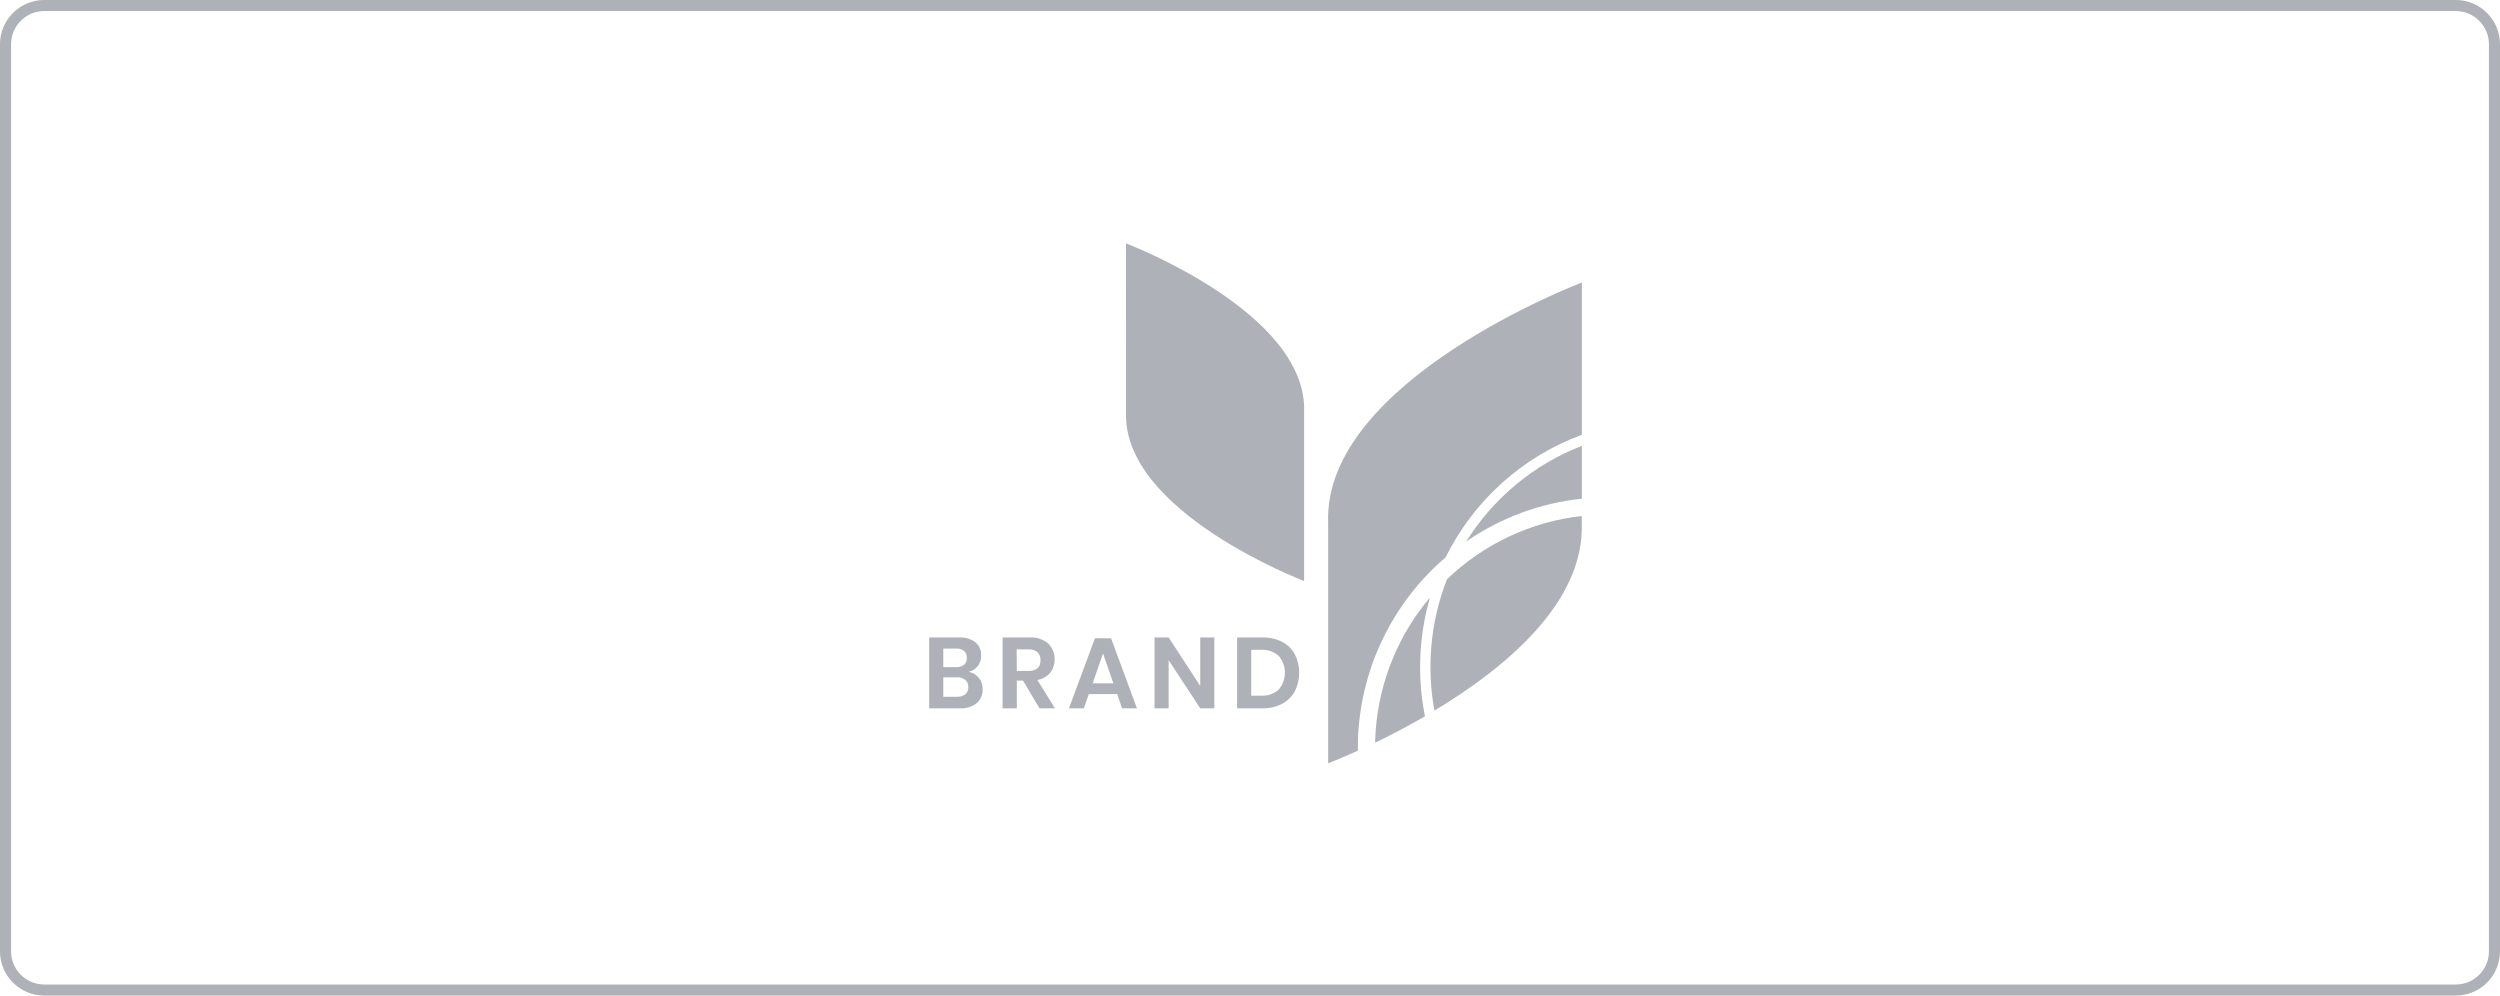
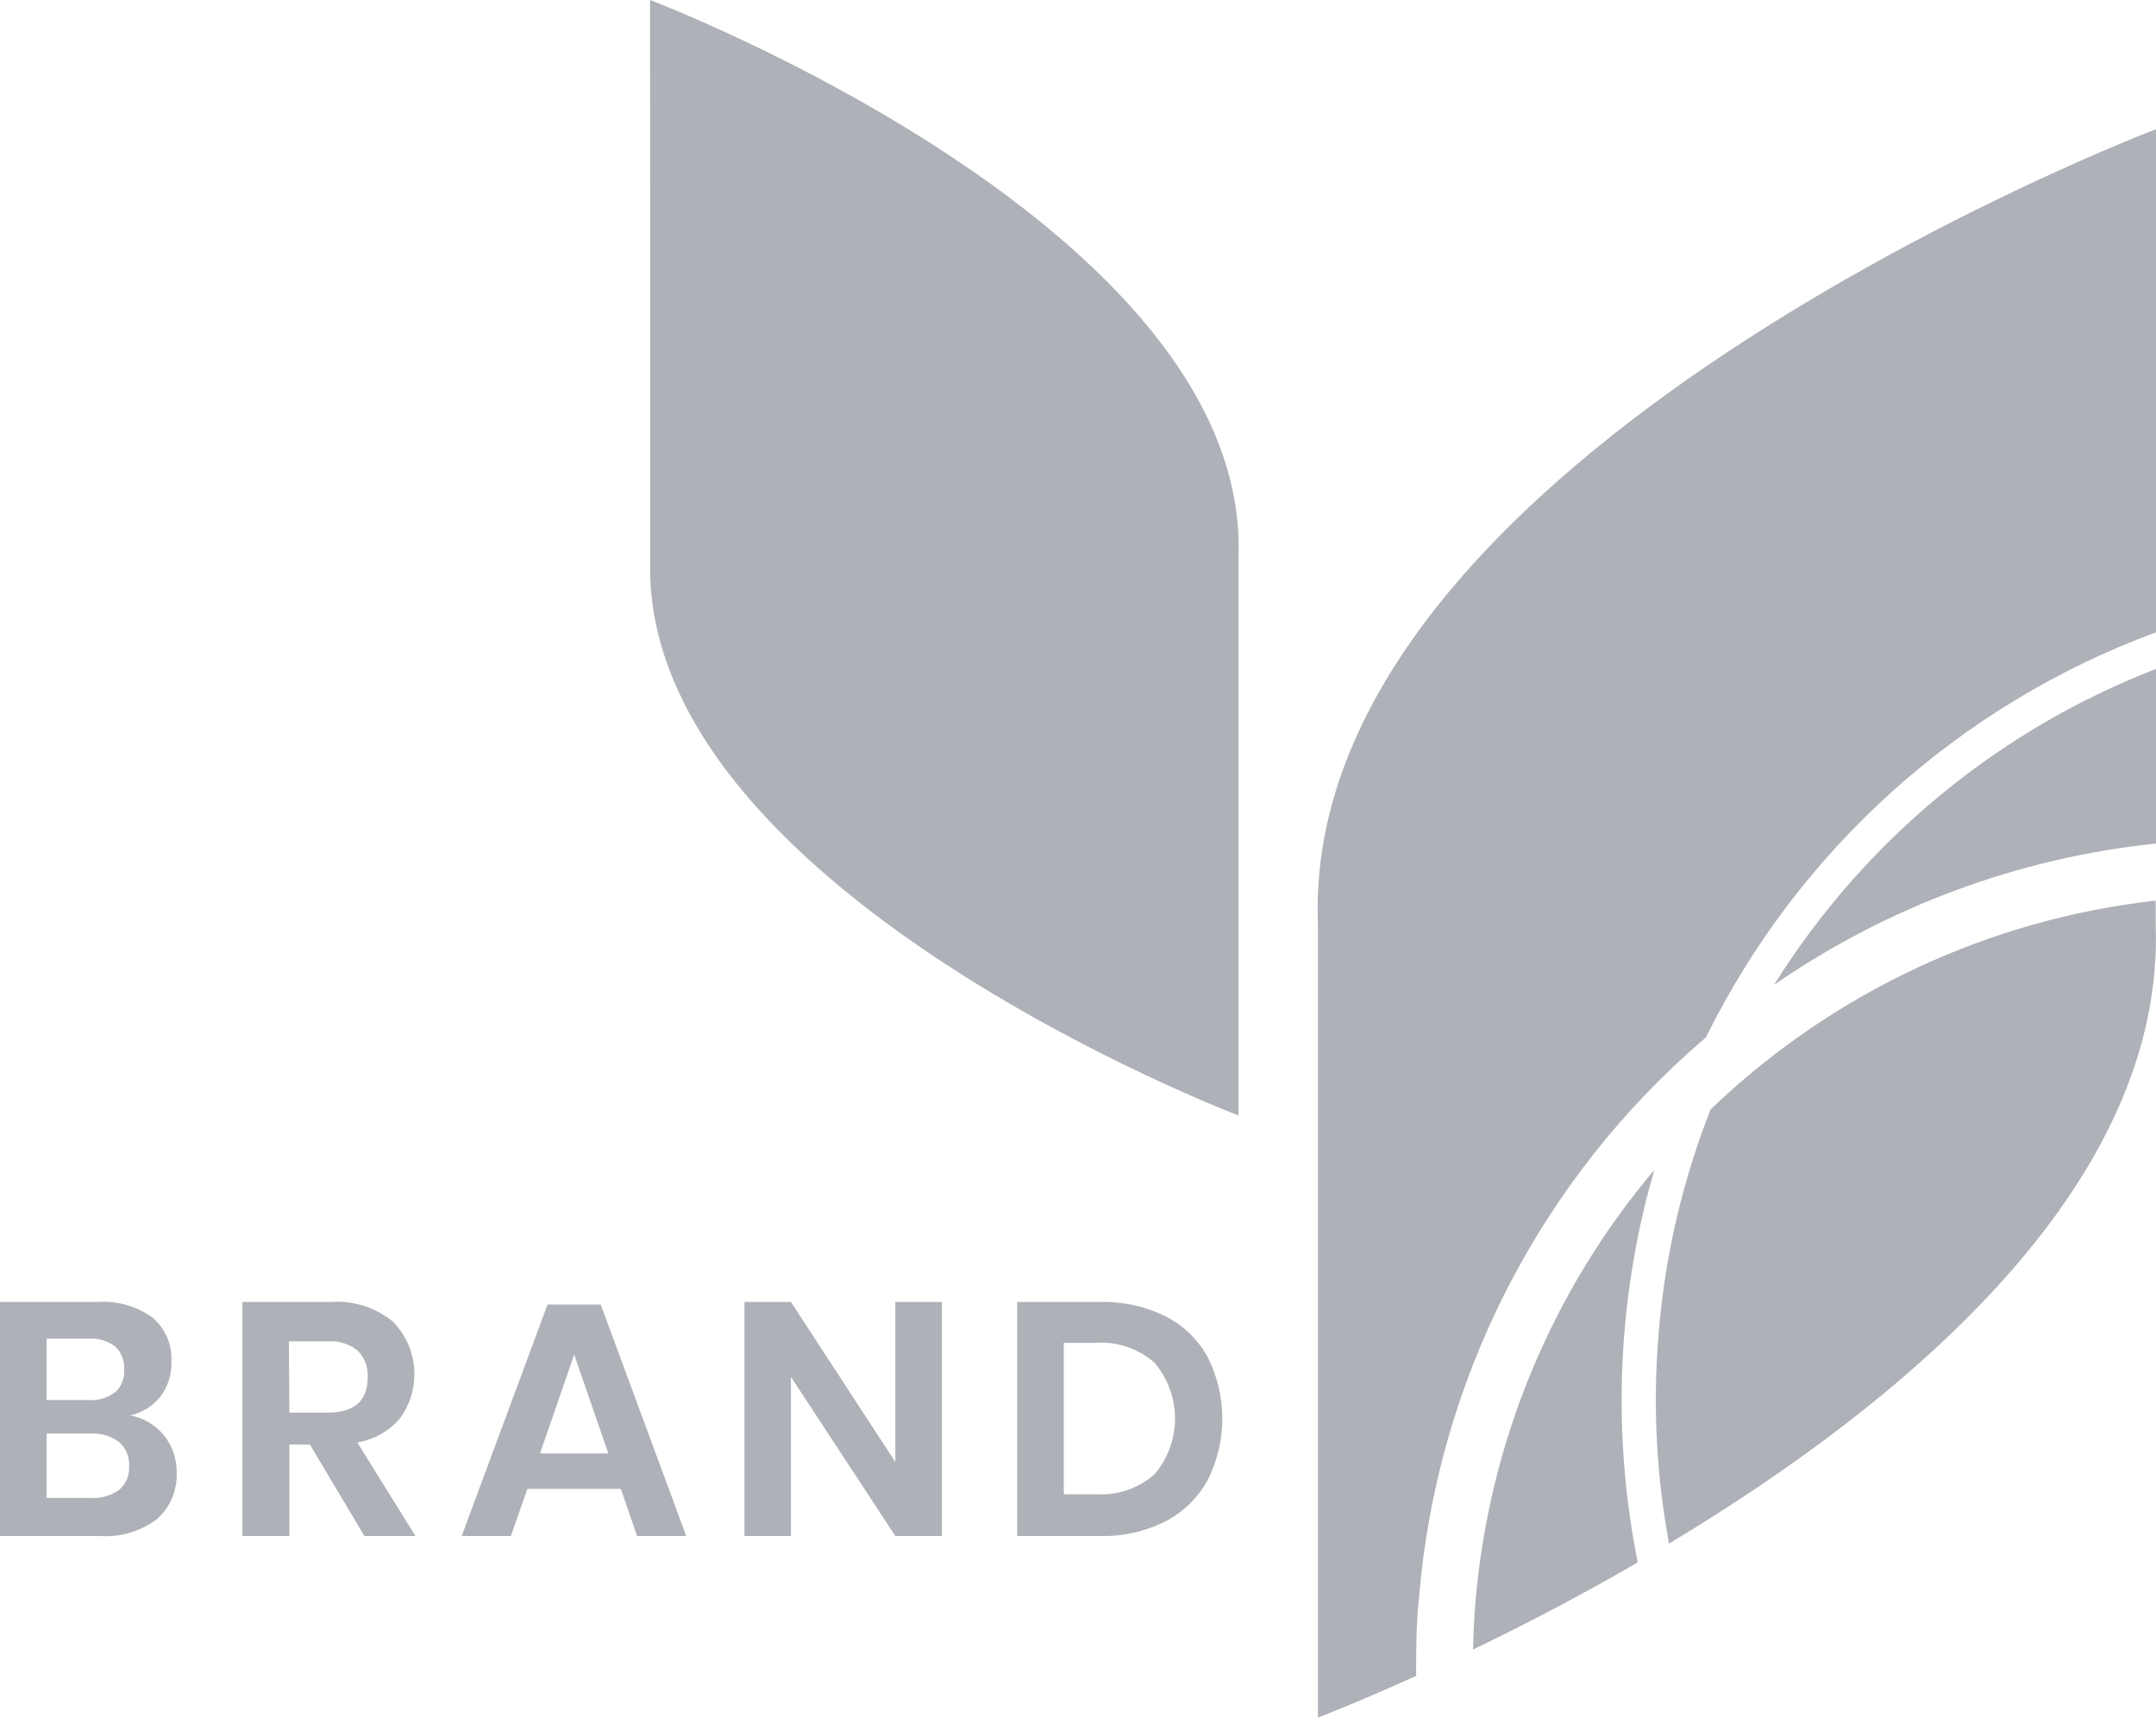
- <svg xmlns="http://www.w3.org/2000/svg" width="226" height="90" viewBox="0 0 226 90" fill="none">
-   <rect x="0.5" y="0.5" width="225" height="89" rx="3.5" stroke="#AFB1B8" />
-   <path d="M88.488 61.278C88.718 61.563 88.84 61.921 88.834 62.288C88.845 62.528 88.803 62.767 88.71 62.988C88.618 63.209 88.477 63.406 88.297 63.565C87.851 63.904 87.298 64.069 86.739 64.031H84V57.626H86.683C87.213 57.591 87.738 57.741 88.17 58.052C88.343 58.197 88.48 58.381 88.571 58.589C88.661 58.797 88.702 59.024 88.69 59.25C88.706 59.603 88.595 59.951 88.379 60.23C88.17 60.484 87.883 60.66 87.562 60.73C87.925 60.797 88.254 60.991 88.488 61.278ZM85.275 60.311H86.421C86.682 60.33 86.941 60.255 87.151 60.098C87.237 60.02 87.304 59.923 87.347 59.814C87.389 59.706 87.406 59.589 87.397 59.472C87.405 59.356 87.387 59.24 87.345 59.132C87.303 59.024 87.238 58.926 87.154 58.846C86.938 58.685 86.671 58.609 86.403 58.631H85.275V60.311ZM87.263 62.767C87.355 62.687 87.427 62.586 87.474 62.474C87.521 62.361 87.542 62.238 87.534 62.116C87.541 61.993 87.52 61.869 87.472 61.755C87.424 61.641 87.35 61.54 87.257 61.459C87.032 61.292 86.756 61.21 86.478 61.228H85.275V62.989H86.493C86.767 63.005 87.039 62.927 87.263 62.767Z" fill="#AFB1B8" />
-   <path d="M93.973 64.031L92.48 61.528H91.919V64.031H90.635V57.626H93.066C93.678 57.583 94.284 57.778 94.758 58.171C95.098 58.518 95.303 58.976 95.336 59.462C95.369 59.948 95.228 60.43 94.939 60.821C94.639 61.166 94.229 61.396 93.779 61.472L95.369 64.031H93.973ZM91.919 60.655H92.969C93.698 60.655 94.063 60.332 94.063 59.685C94.07 59.553 94.05 59.421 94.004 59.297C93.958 59.173 93.887 59.06 93.795 58.965C93.564 58.773 93.268 58.68 92.969 58.706H91.906L91.919 60.655Z" fill="#AFB1B8" />
-   <path d="M100.991 62.742H98.432L97.98 64.031H96.634L98.984 57.698H100.439L102.779 64.031H101.433L100.991 62.742ZM100.648 61.772L99.713 59.069L98.778 61.772H100.648Z" fill="#AFB1B8" />
-   <path d="M109.776 64.031H108.501L105.644 59.676V64.031H104.372V57.626H105.644L108.501 62.007V57.626H109.776V64.031Z" fill="#AFB1B8" />
-   <path d="M117.05 62.498C116.786 62.982 116.384 63.375 115.897 63.628C115.342 63.909 114.726 64.048 114.105 64.031H111.836V57.626H114.105C114.725 57.61 115.34 57.745 115.897 58.021C116.384 58.267 116.786 58.657 117.05 59.138C117.312 59.658 117.449 60.234 117.449 60.818C117.449 61.402 117.312 61.977 117.05 62.498ZM115.591 62.345C115.955 61.919 116.155 61.377 116.155 60.816C116.155 60.255 115.955 59.713 115.591 59.288C115.151 58.902 114.578 58.707 113.995 58.743H113.11V62.889H113.995C114.578 62.926 115.151 62.73 115.591 62.345Z" fill="#AFB1B8" />
-   <path d="M101.788 22C101.788 22 118.24 28.236 117.891 37.26V52.523C117.891 52.523 101.452 46.284 101.795 37.26L101.788 22Z" fill="#AFB1B8" />
-   <path d="M132.548 48.95C135.655 46.803 139.249 45.473 143 45.082V40.304C138.677 41.977 135.01 45.01 132.548 48.95Z" fill="#AFB1B8" />
-   <path d="M130.681 50.389C133.224 45.248 137.633 41.28 143 39.303V25.536C143 25.536 119.571 34.419 120.066 47.269V69C120.066 69 121.11 68.603 122.753 67.858C122.753 67.163 122.753 66.462 122.827 65.758C123.312 59.792 126.137 54.264 130.681 50.389Z" fill="#AFB1B8" />
-   <path d="M128.453 58.462C128.576 56.955 128.85 55.464 129.272 54.012C126.443 57.359 124.73 61.512 124.373 65.887C124.339 66.3 124.32 66.713 124.311 67.138C125.642 66.497 127.19 65.696 128.817 64.754C128.402 62.684 128.279 60.566 128.453 58.462Z" fill="#AFB1B8" />
-   <path d="M129.384 58.54C129.228 60.444 129.326 62.36 129.674 64.238C136.075 60.392 143.268 54.45 142.991 47.269V46.644C138.417 47.157 134.138 49.165 130.812 52.357C130.033 54.335 129.552 56.419 129.384 58.54Z" fill="#AFB1B8" />
+ <svg xmlns="http://www.w3.org/2000/svg" width="59" height="47" viewBox="0 0 59 47" fill="none">
+   <path d="M4.488 39.278C4.718 39.563 4.84 39.921 4.834 40.288C4.845 40.528 4.803 40.767 4.71 40.988C4.618 41.209 4.477 41.406 4.298 41.565C3.851 41.904 3.298 42.069 2.739 42.031H0V35.626H2.683C3.213 35.591 3.738 35.741 4.17 36.052C4.343 36.197 4.48 36.381 4.571 36.589C4.661 36.797 4.702 37.024 4.69 37.25C4.706 37.603 4.595 37.951 4.379 38.23C4.17 38.484 3.883 38.66 3.562 38.73C3.925 38.797 4.254 38.991 4.488 39.278ZM1.275 38.311H2.421C2.682 38.33 2.941 38.255 3.151 38.098C3.237 38.02 3.304 37.923 3.346 37.814C3.389 37.706 3.406 37.589 3.397 37.472C3.405 37.356 3.387 37.24 3.345 37.132C3.303 37.024 3.238 36.926 3.154 36.846C2.938 36.685 2.671 36.609 2.403 36.631H1.275V38.311ZM3.263 40.767C3.355 40.687 3.427 40.586 3.474 40.474C3.521 40.361 3.542 40.238 3.534 40.116C3.541 39.993 3.52 39.869 3.472 39.755C3.423 39.641 3.35 39.54 3.257 39.459C3.032 39.292 2.756 39.21 2.478 39.228H1.275V40.989H2.493C2.767 41.005 3.039 40.927 3.263 40.767Z" fill="#AFB1B8" />
+   <path d="M9.972 42.031L8.48 39.528H7.919V42.031H6.635V35.626H9.066C9.678 35.583 10.284 35.778 10.758 36.171C11.098 36.518 11.303 36.976 11.336 37.462C11.369 37.948 11.228 38.43 10.938 38.821C10.639 39.166 10.229 39.396 9.779 39.472L11.369 42.031H9.972ZM7.919 38.655H8.969C9.698 38.655 10.063 38.332 10.063 37.685C10.07 37.553 10.05 37.421 10.004 37.297C9.958 37.173 9.887 37.06 9.795 36.965C9.564 36.773 9.268 36.68 8.969 36.706H7.906L7.919 38.655Z" fill="#AFB1B8" />
+   <path d="M16.991 40.742H14.432L13.98 42.031H12.634L14.984 35.698H16.439L18.779 42.031H17.433L16.991 40.742ZM16.648 39.772L15.713 37.069L14.778 39.772H16.648Z" fill="#AFB1B8" />
+   <path d="M25.776 42.031H24.501L21.644 37.676V42.031H20.372V35.626H21.644L24.501 40.007V35.626H25.776V42.031Z" fill="#AFB1B8" />
+   <path d="M33.05 40.498C32.786 40.982 32.385 41.375 31.897 41.628C31.342 41.909 30.726 42.048 30.105 42.031H27.836V35.626H30.105C30.725 35.61 31.34 35.745 31.897 36.021C32.385 36.267 32.786 36.657 33.05 37.138C33.312 37.658 33.449 38.234 33.449 38.818C33.449 39.402 33.312 39.977 33.05 40.498ZM31.591 40.345C31.955 39.919 32.155 39.377 32.155 38.816C32.155 38.255 31.955 37.713 31.591 37.288C31.151 36.902 30.578 36.707 29.996 36.743H29.111V40.889H29.996C30.578 40.926 31.151 40.73 31.591 40.345Z" fill="#AFB1B8" />
+   <path d="M17.789 0C17.789 0 34.24 6.236 33.891 15.26V30.523C33.891 30.523 17.452 24.284 17.795 15.26L17.789 0Z" fill="#AFB1B8" />
+   <path d="M48.547 26.95C51.654 24.803 55.248 23.473 59 23.082V18.304C54.677 19.977 51.01 23.01 48.547 26.95Z" fill="#AFB1B8" />
+   <path d="M46.681 28.389C49.224 23.248 53.633 19.28 59 17.303V3.536C59 3.536 35.571 12.419 36.066 25.269V47C36.066 47 37.11 46.603 38.753 45.858C38.753 45.163 38.753 44.462 38.828 43.758C39.312 37.792 42.137 32.264 46.681 28.389Z" fill="#AFB1B8" />
+   <path d="M44.453 36.462C44.576 34.955 44.85 33.464 45.272 32.012C42.443 35.359 40.73 39.512 40.373 43.887C40.339 44.3 40.32 44.713 40.311 45.138C41.642 44.497 43.191 43.696 44.817 42.754C44.402 40.684 44.279 38.566 44.453 36.462Z" fill="#AFB1B8" />
+   <path d="M45.385 36.54C45.229 38.444 45.326 40.36 45.674 42.238C52.075 38.392 59.268 32.45 58.991 25.269V24.644C54.417 25.157 50.139 27.165 46.812 30.357C46.033 32.335 45.552 34.419 45.385 36.54Z" fill="#AFB1B8" />
</svg>
